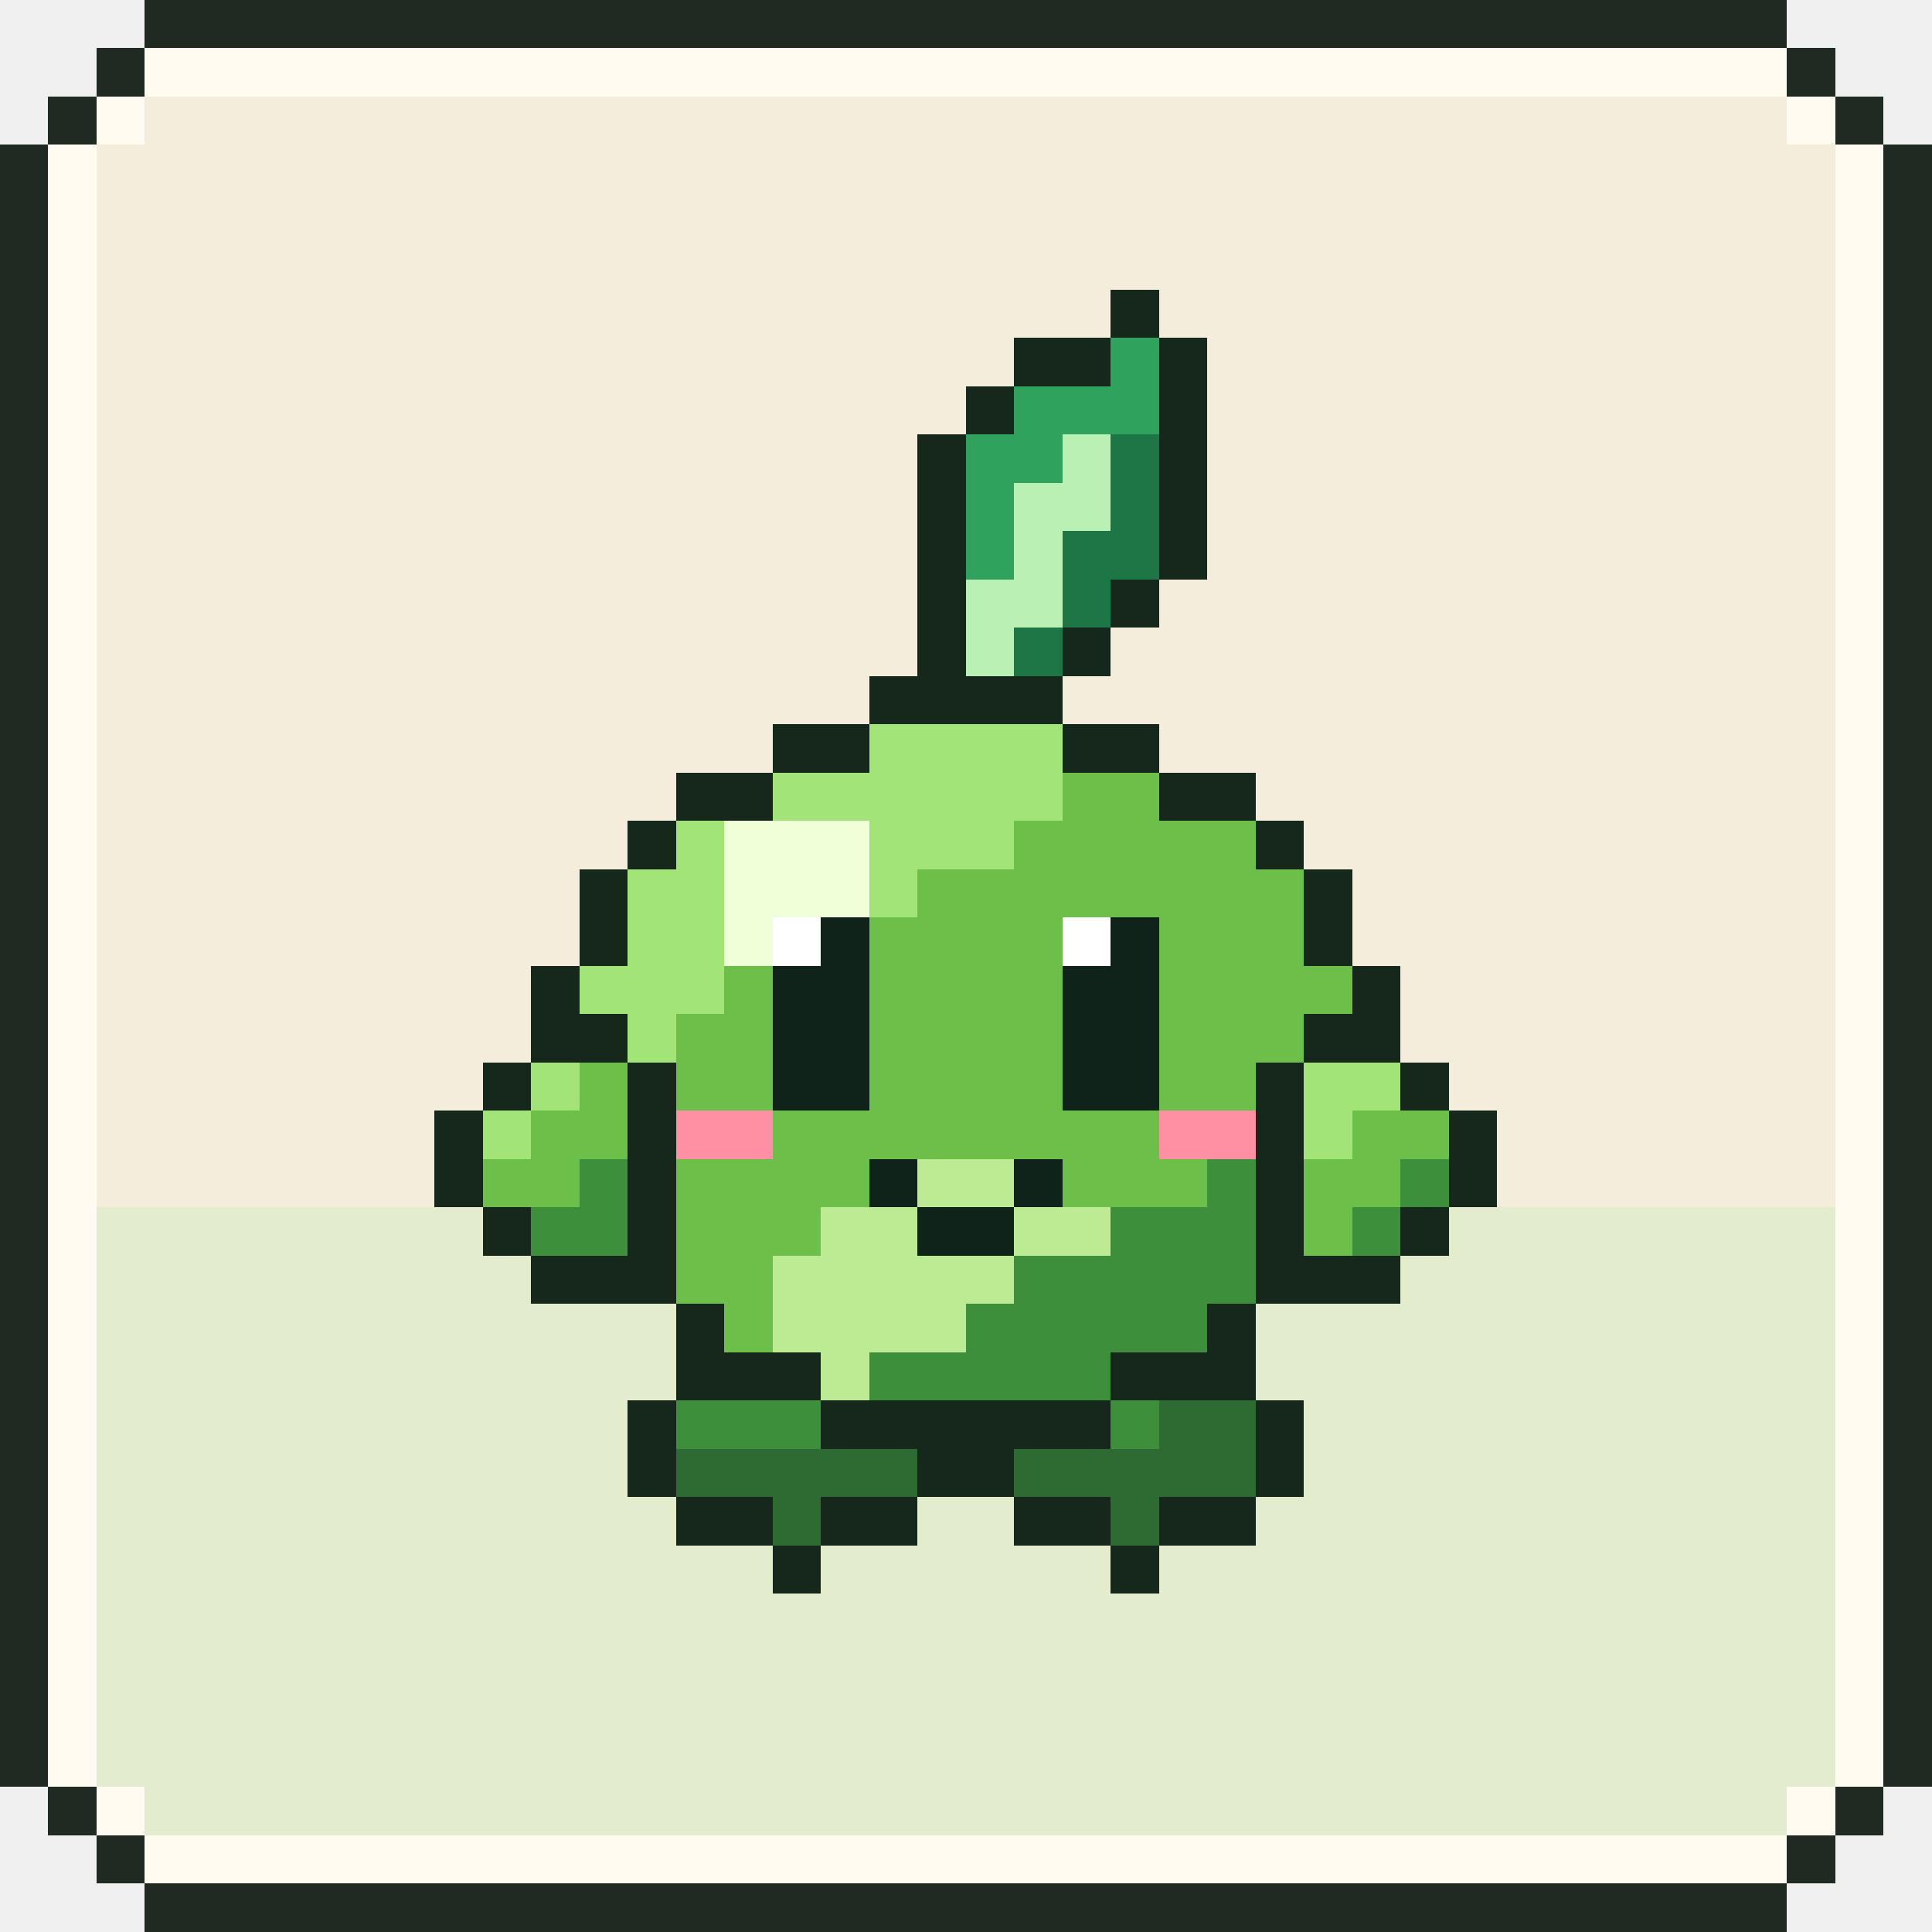
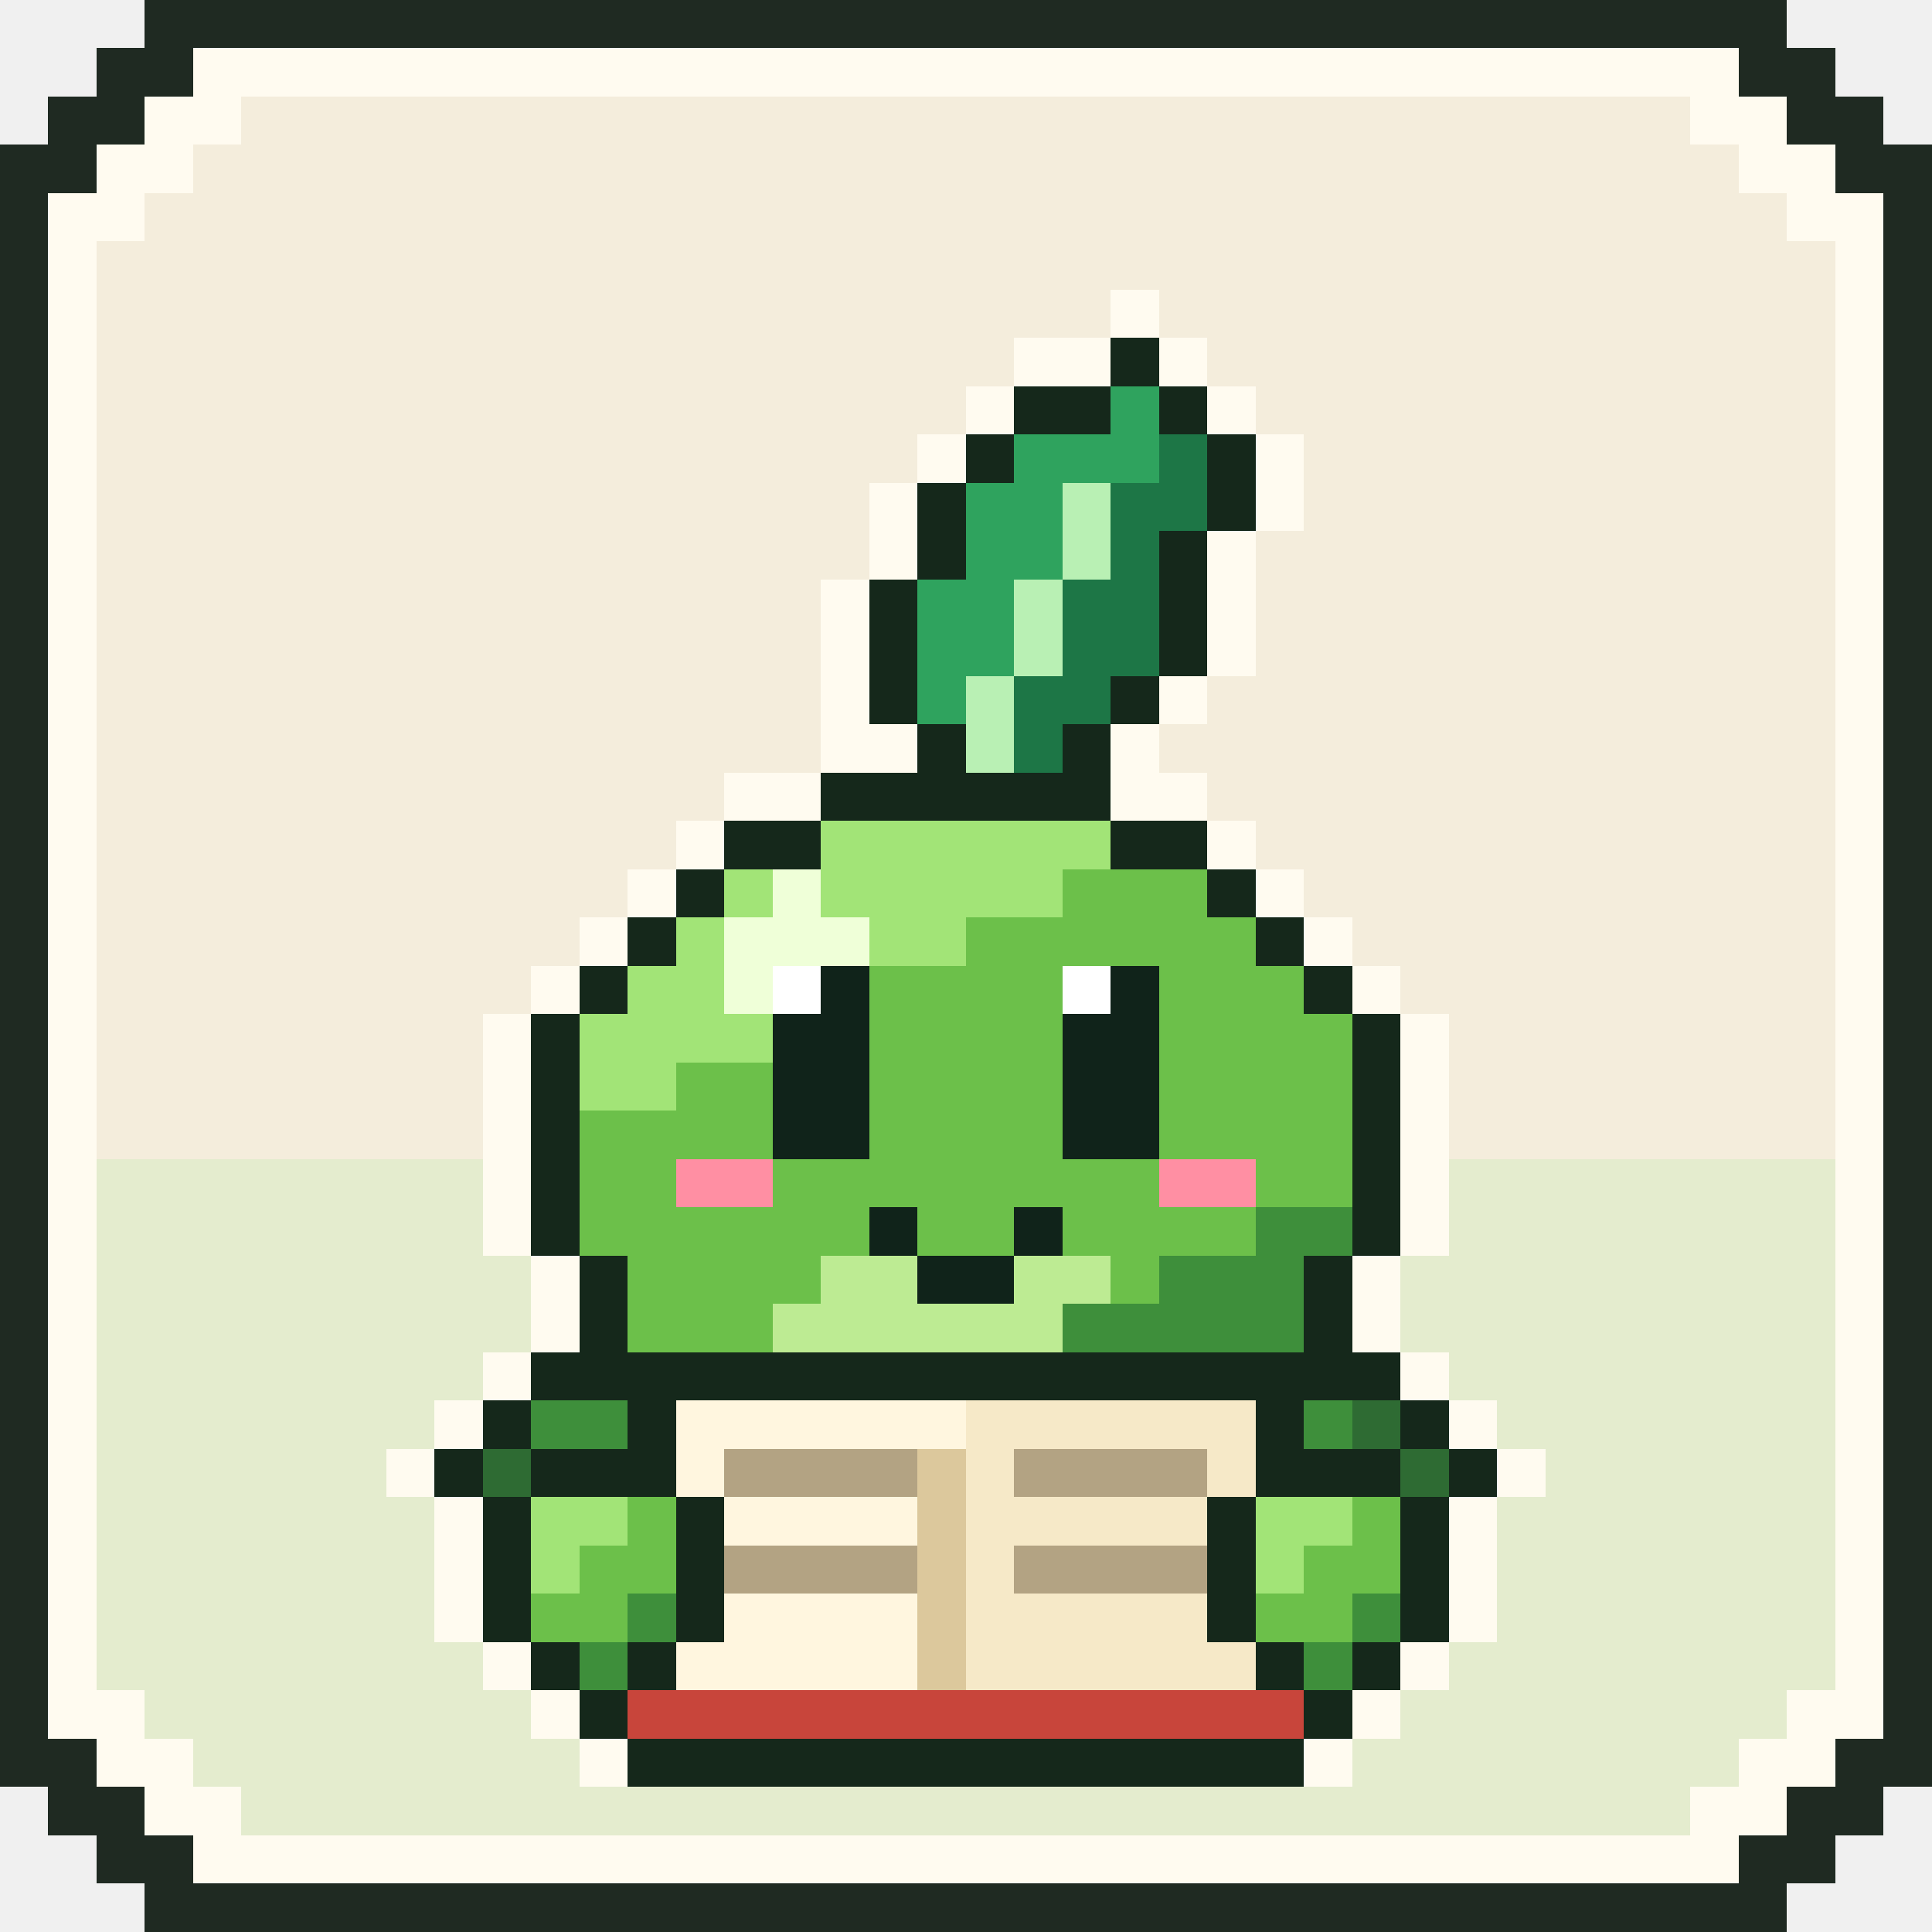
<svg xmlns="http://www.w3.org/2000/svg" viewBox="0 0 40 40" width="320" height="320" shape-rendering="crispEdges">
  <rect x="3" y="0" width="34" height="1" fill="#1F2A22" />
-   <rect x="2" y="1" width="1" height="1" fill="#1F2A22" />
-   <rect x="3" y="1" width="34" height="1" fill="#FFFBF0" />
-   <rect x="37" y="1" width="1" height="1" fill="#1F2A22" />
-   <rect x="1" y="2" width="1" height="1" fill="#1F2A22" />
-   <rect x="2" y="2" width="1" height="1" fill="#FFFBF0" />
-   <rect x="3" y="2" width="34" height="1" fill="#F4EDDC" />
-   <rect x="37" y="2" width="1" height="1" fill="#FFFBF0" />
-   <rect x="38" y="2" width="1" height="1" fill="#1F2A22" />
-   <rect x="0" y="3" width="1" height="1" fill="#1F2A22" />
-   <rect x="1" y="3" width="1" height="1" fill="#FFFBF0" />
-   <rect x="2" y="3" width="36" height="1" fill="#F4EDDC" />
-   <rect x="38" y="3" width="1" height="1" fill="#FFFBF0" />
-   <rect x="39" y="3" width="1" height="1" fill="#1F2A22" />
+   <rect x="2" y="1" width="2" height="1" fill="#1F2A22" />
+   <rect x="4" y="1" width="32" height="1" fill="#FFFBF0" />
+   <rect x="36" y="1" width="2" height="1" fill="#1F2A22" />
+   <rect x="1" y="2" width="2" height="1" fill="#1F2A22" />
+   <rect x="3" y="2" width="2" height="1" fill="#FFFBF0" />
+   <rect x="5" y="2" width="30" height="1" fill="#F4EDDC" />
+   <rect x="35" y="2" width="2" height="1" fill="#FFFBF0" />
+   <rect x="37" y="2" width="2" height="1" fill="#1F2A22" />
+   <rect x="0" y="3" width="2" height="1" fill="#1F2A22" />
+   <rect x="2" y="3" width="2" height="1" fill="#FFFBF0" />
+   <rect x="4" y="3" width="32" height="1" fill="#F4EDDC" />
+   <rect x="36" y="3" width="2" height="1" fill="#FFFBF0" />
+   <rect x="38" y="3" width="2" height="1" fill="#1F2A22" />
  <rect x="0" y="4" width="1" height="1" fill="#1F2A22" />
-   <rect x="1" y="4" width="1" height="1" fill="#FFFBF0" />
-   <rect x="2" y="4" width="36" height="1" fill="#F4EDDC" />
-   <rect x="38" y="4" width="1" height="1" fill="#FFFBF0" />
+   <rect x="1" y="4" width="2" height="1" fill="#FFFBF0" />
+   <rect x="3" y="4" width="34" height="1" fill="#F4EDDC" />
+   <rect x="37" y="4" width="2" height="1" fill="#FFFBF0" />
  <rect x="39" y="4" width="1" height="1" fill="#1F2A22" />
  <rect x="0" y="5" width="1" height="1" fill="#1F2A22" />
  <rect x="1" y="5" width="1" height="1" fill="#FFFBF0" />
  <rect x="2" y="5" width="36" height="1" fill="#F4EDDC" />
  <rect x="38" y="5" width="1" height="1" fill="#FFFBF0" />
  <rect x="39" y="5" width="1" height="1" fill="#1F2A22" />
  <rect x="0" y="6" width="1" height="1" fill="#1F2A22" />
  <rect x="1" y="6" width="1" height="1" fill="#FFFBF0" />
  <rect x="2" y="6" width="21" height="1" fill="#F4EDDC" />
-   <rect x="23" y="6" width="1" height="1" fill="#15281B" />
+   <rect x="23" y="6" width="1" height="1" fill="#FFFBF0" />
  <rect x="24" y="6" width="14" height="1" fill="#F4EDDC" />
  <rect x="38" y="6" width="1" height="1" fill="#FFFBF0" />
  <rect x="39" y="6" width="1" height="1" fill="#1F2A22" />
  <rect x="0" y="7" width="1" height="1" fill="#1F2A22" />
  <rect x="1" y="7" width="1" height="1" fill="#FFFBF0" />
  <rect x="2" y="7" width="19" height="1" fill="#F4EDDC" />
-   <rect x="21" y="7" width="2" height="1" fill="#15281B" />
-   <rect x="23" y="7" width="1" height="1" fill="#2FA35E" />
-   <rect x="24" y="7" width="1" height="1" fill="#15281B" />
+   <rect x="21" y="7" width="2" height="1" fill="#FFFBF0" />
+   <rect x="23" y="7" width="1" height="1" fill="#15281B" />
+   <rect x="24" y="7" width="1" height="1" fill="#FFFBF0" />
  <rect x="25" y="7" width="13" height="1" fill="#F4EDDC" />
  <rect x="38" y="7" width="1" height="1" fill="#FFFBF0" />
  <rect x="39" y="7" width="1" height="1" fill="#1F2A22" />
  <rect x="0" y="8" width="1" height="1" fill="#1F2A22" />
  <rect x="1" y="8" width="1" height="1" fill="#FFFBF0" />
  <rect x="2" y="8" width="18" height="1" fill="#F4EDDC" />
-   <rect x="20" y="8" width="1" height="1" fill="#15281B" />
-   <rect x="21" y="8" width="3" height="1" fill="#2FA35E" />
+   <rect x="20" y="8" width="1" height="1" fill="#FFFBF0" />
+   <rect x="21" y="8" width="2" height="1" fill="#15281B" />
+   <rect x="23" y="8" width="1" height="1" fill="#2FA35E" />
  <rect x="24" y="8" width="1" height="1" fill="#15281B" />
-   <rect x="25" y="8" width="13" height="1" fill="#F4EDDC" />
+   <rect x="25" y="8" width="1" height="1" fill="#FFFBF0" />
+   <rect x="26" y="8" width="12" height="1" fill="#F4EDDC" />
  <rect x="38" y="8" width="1" height="1" fill="#FFFBF0" />
  <rect x="39" y="8" width="1" height="1" fill="#1F2A22" />
  <rect x="0" y="9" width="1" height="1" fill="#1F2A22" />
  <rect x="1" y="9" width="1" height="1" fill="#FFFBF0" />
  <rect x="2" y="9" width="17" height="1" fill="#F4EDDC" />
-   <rect x="19" y="9" width="1" height="1" fill="#15281B" />
-   <rect x="20" y="9" width="2" height="1" fill="#2FA35E" />
-   <rect x="22" y="9" width="1" height="1" fill="#B9F0B4" />
-   <rect x="23" y="9" width="1" height="1" fill="#1D7646" />
-   <rect x="24" y="9" width="1" height="1" fill="#15281B" />
-   <rect x="25" y="9" width="13" height="1" fill="#F4EDDC" />
+   <rect x="19" y="9" width="1" height="1" fill="#FFFBF0" />
+   <rect x="20" y="9" width="1" height="1" fill="#15281B" />
+   <rect x="21" y="9" width="3" height="1" fill="#2FA35E" />
+   <rect x="24" y="9" width="1" height="1" fill="#1D7646" />
+   <rect x="25" y="9" width="1" height="1" fill="#15281B" />
+   <rect x="26" y="9" width="1" height="1" fill="#FFFBF0" />
+   <rect x="27" y="9" width="11" height="1" fill="#F4EDDC" />
  <rect x="38" y="9" width="1" height="1" fill="#FFFBF0" />
  <rect x="39" y="9" width="1" height="1" fill="#1F2A22" />
  <rect x="0" y="10" width="1" height="1" fill="#1F2A22" />
  <rect x="1" y="10" width="1" height="1" fill="#FFFBF0" />
-   <rect x="2" y="10" width="17" height="1" fill="#F4EDDC" />
+   <rect x="2" y="10" width="16" height="1" fill="#F4EDDC" />
+   <rect x="18" y="10" width="1" height="1" fill="#FFFBF0" />
  <rect x="19" y="10" width="1" height="1" fill="#15281B" />
-   <rect x="20" y="10" width="1" height="1" fill="#2FA35E" />
-   <rect x="21" y="10" width="2" height="1" fill="#B9F0B4" />
-   <rect x="23" y="10" width="1" height="1" fill="#1D7646" />
-   <rect x="24" y="10" width="1" height="1" fill="#15281B" />
-   <rect x="25" y="10" width="13" height="1" fill="#F4EDDC" />
+   <rect x="20" y="10" width="2" height="1" fill="#2FA35E" />
+   <rect x="22" y="10" width="1" height="1" fill="#B9F0B4" />
+   <rect x="23" y="10" width="2" height="1" fill="#1D7646" />
+   <rect x="25" y="10" width="1" height="1" fill="#15281B" />
+   <rect x="26" y="10" width="1" height="1" fill="#FFFBF0" />
+   <rect x="27" y="10" width="11" height="1" fill="#F4EDDC" />
  <rect x="38" y="10" width="1" height="1" fill="#FFFBF0" />
  <rect x="39" y="10" width="1" height="1" fill="#1F2A22" />
  <rect x="0" y="11" width="1" height="1" fill="#1F2A22" />
  <rect x="1" y="11" width="1" height="1" fill="#FFFBF0" />
-   <rect x="2" y="11" width="17" height="1" fill="#F4EDDC" />
+   <rect x="2" y="11" width="16" height="1" fill="#F4EDDC" />
+   <rect x="18" y="11" width="1" height="1" fill="#FFFBF0" />
  <rect x="19" y="11" width="1" height="1" fill="#15281B" />
-   <rect x="20" y="11" width="1" height="1" fill="#2FA35E" />
-   <rect x="21" y="11" width="1" height="1" fill="#B9F0B4" />
-   <rect x="22" y="11" width="2" height="1" fill="#1D7646" />
+   <rect x="20" y="11" width="2" height="1" fill="#2FA35E" />
+   <rect x="22" y="11" width="1" height="1" fill="#B9F0B4" />
+   <rect x="23" y="11" width="1" height="1" fill="#1D7646" />
  <rect x="24" y="11" width="1" height="1" fill="#15281B" />
-   <rect x="25" y="11" width="13" height="1" fill="#F4EDDC" />
+   <rect x="25" y="11" width="1" height="1" fill="#FFFBF0" />
+   <rect x="26" y="11" width="12" height="1" fill="#F4EDDC" />
  <rect x="38" y="11" width="1" height="1" fill="#FFFBF0" />
  <rect x="39" y="11" width="1" height="1" fill="#1F2A22" />
  <rect x="0" y="12" width="1" height="1" fill="#1F2A22" />
  <rect x="1" y="12" width="1" height="1" fill="#FFFBF0" />
-   <rect x="2" y="12" width="17" height="1" fill="#F4EDDC" />
-   <rect x="19" y="12" width="1" height="1" fill="#15281B" />
-   <rect x="20" y="12" width="2" height="1" fill="#B9F0B4" />
-   <rect x="22" y="12" width="1" height="1" fill="#1D7646" />
-   <rect x="23" y="12" width="1" height="1" fill="#15281B" />
-   <rect x="24" y="12" width="14" height="1" fill="#F4EDDC" />
+   <rect x="2" y="12" width="15" height="1" fill="#F4EDDC" />
+   <rect x="17" y="12" width="1" height="1" fill="#FFFBF0" />
+   <rect x="18" y="12" width="1" height="1" fill="#15281B" />
+   <rect x="19" y="12" width="2" height="1" fill="#2FA35E" />
+   <rect x="21" y="12" width="1" height="1" fill="#B9F0B4" />
+   <rect x="22" y="12" width="2" height="1" fill="#1D7646" />
+   <rect x="24" y="12" width="1" height="1" fill="#15281B" />
+   <rect x="25" y="12" width="1" height="1" fill="#FFFBF0" />
+   <rect x="26" y="12" width="12" height="1" fill="#F4EDDC" />
  <rect x="38" y="12" width="1" height="1" fill="#FFFBF0" />
  <rect x="39" y="12" width="1" height="1" fill="#1F2A22" />
  <rect x="0" y="13" width="1" height="1" fill="#1F2A22" />
  <rect x="1" y="13" width="1" height="1" fill="#FFFBF0" />
-   <rect x="2" y="13" width="17" height="1" fill="#F4EDDC" />
-   <rect x="19" y="13" width="1" height="1" fill="#15281B" />
-   <rect x="20" y="13" width="1" height="1" fill="#B9F0B4" />
-   <rect x="21" y="13" width="1" height="1" fill="#1D7646" />
-   <rect x="22" y="13" width="1" height="1" fill="#15281B" />
-   <rect x="23" y="13" width="15" height="1" fill="#F4EDDC" />
+   <rect x="2" y="13" width="15" height="1" fill="#F4EDDC" />
+   <rect x="17" y="13" width="1" height="1" fill="#FFFBF0" />
+   <rect x="18" y="13" width="1" height="1" fill="#15281B" />
+   <rect x="19" y="13" width="2" height="1" fill="#2FA35E" />
+   <rect x="21" y="13" width="1" height="1" fill="#B9F0B4" />
+   <rect x="22" y="13" width="2" height="1" fill="#1D7646" />
+   <rect x="24" y="13" width="1" height="1" fill="#15281B" />
+   <rect x="25" y="13" width="1" height="1" fill="#FFFBF0" />
+   <rect x="26" y="13" width="12" height="1" fill="#F4EDDC" />
  <rect x="38" y="13" width="1" height="1" fill="#FFFBF0" />
  <rect x="39" y="13" width="1" height="1" fill="#1F2A22" />
  <rect x="0" y="14" width="1" height="1" fill="#1F2A22" />
  <rect x="1" y="14" width="1" height="1" fill="#FFFBF0" />
-   <rect x="2" y="14" width="16" height="1" fill="#F4EDDC" />
-   <rect x="18" y="14" width="4" height="1" fill="#15281B" />
-   <rect x="22" y="14" width="16" height="1" fill="#F4EDDC" />
+   <rect x="2" y="14" width="15" height="1" fill="#F4EDDC" />
+   <rect x="17" y="14" width="1" height="1" fill="#FFFBF0" />
+   <rect x="18" y="14" width="1" height="1" fill="#15281B" />
+   <rect x="19" y="14" width="1" height="1" fill="#2FA35E" />
+   <rect x="20" y="14" width="1" height="1" fill="#B9F0B4" />
+   <rect x="21" y="14" width="2" height="1" fill="#1D7646" />
+   <rect x="23" y="14" width="1" height="1" fill="#15281B" />
+   <rect x="24" y="14" width="1" height="1" fill="#FFFBF0" />
+   <rect x="25" y="14" width="13" height="1" fill="#F4EDDC" />
  <rect x="38" y="14" width="1" height="1" fill="#FFFBF0" />
  <rect x="39" y="14" width="1" height="1" fill="#1F2A22" />
  <rect x="0" y="15" width="1" height="1" fill="#1F2A22" />
  <rect x="1" y="15" width="1" height="1" fill="#FFFBF0" />
-   <rect x="2" y="15" width="14" height="1" fill="#F4EDDC" />
-   <rect x="16" y="15" width="2" height="1" fill="#15281B" />
-   <rect x="18" y="15" width="4" height="1" fill="#A2E477" />
-   <rect x="22" y="15" width="2" height="1" fill="#15281B" />
+   <rect x="2" y="15" width="15" height="1" fill="#F4EDDC" />
+   <rect x="17" y="15" width="2" height="1" fill="#FFFBF0" />
+   <rect x="19" y="15" width="1" height="1" fill="#15281B" />
+   <rect x="20" y="15" width="1" height="1" fill="#B9F0B4" />
+   <rect x="21" y="15" width="1" height="1" fill="#1D7646" />
+   <rect x="22" y="15" width="1" height="1" fill="#15281B" />
+   <rect x="23" y="15" width="1" height="1" fill="#FFFBF0" />
  <rect x="24" y="15" width="14" height="1" fill="#F4EDDC" />
  <rect x="38" y="15" width="1" height="1" fill="#FFFBF0" />
  <rect x="39" y="15" width="1" height="1" fill="#1F2A22" />
  <rect x="0" y="16" width="1" height="1" fill="#1F2A22" />
  <rect x="1" y="16" width="1" height="1" fill="#FFFBF0" />
-   <rect x="2" y="16" width="12" height="1" fill="#F4EDDC" />
-   <rect x="14" y="16" width="2" height="1" fill="#15281B" />
-   <rect x="16" y="16" width="6" height="1" fill="#A2E477" />
-   <rect x="22" y="16" width="2" height="1" fill="#6CC04A" />
-   <rect x="24" y="16" width="2" height="1" fill="#15281B" />
-   <rect x="26" y="16" width="12" height="1" fill="#F4EDDC" />
+   <rect x="2" y="16" width="13" height="1" fill="#F4EDDC" />
+   <rect x="15" y="16" width="2" height="1" fill="#FFFBF0" />
+   <rect x="17" y="16" width="6" height="1" fill="#15281B" />
+   <rect x="23" y="16" width="2" height="1" fill="#FFFBF0" />
+   <rect x="25" y="16" width="13" height="1" fill="#F4EDDC" />
  <rect x="38" y="16" width="1" height="1" fill="#FFFBF0" />
  <rect x="39" y="16" width="1" height="1" fill="#1F2A22" />
  <rect x="0" y="17" width="1" height="1" fill="#1F2A22" />
  <rect x="1" y="17" width="1" height="1" fill="#FFFBF0" />
-   <rect x="2" y="17" width="11" height="1" fill="#F4EDDC" />
-   <rect x="13" y="17" width="1" height="1" fill="#15281B" />
-   <rect x="14" y="17" width="1" height="1" fill="#A2E477" />
-   <rect x="15" y="17" width="3" height="1" fill="#EFFFD8" />
-   <rect x="18" y="17" width="3" height="1" fill="#A2E477" />
-   <rect x="21" y="17" width="5" height="1" fill="#6CC04A" />
-   <rect x="26" y="17" width="1" height="1" fill="#15281B" />
-   <rect x="27" y="17" width="11" height="1" fill="#F4EDDC" />
+   <rect x="2" y="17" width="12" height="1" fill="#F4EDDC" />
+   <rect x="14" y="17" width="1" height="1" fill="#FFFBF0" />
+   <rect x="15" y="17" width="2" height="1" fill="#15281B" />
+   <rect x="17" y="17" width="6" height="1" fill="#A2E477" />
+   <rect x="23" y="17" width="2" height="1" fill="#15281B" />
+   <rect x="25" y="17" width="1" height="1" fill="#FFFBF0" />
+   <rect x="26" y="17" width="12" height="1" fill="#F4EDDC" />
  <rect x="38" y="17" width="1" height="1" fill="#FFFBF0" />
  <rect x="39" y="17" width="1" height="1" fill="#1F2A22" />
  <rect x="0" y="18" width="1" height="1" fill="#1F2A22" />
  <rect x="1" y="18" width="1" height="1" fill="#FFFBF0" />
-   <rect x="2" y="18" width="10" height="1" fill="#F4EDDC" />
-   <rect x="12" y="18" width="1" height="1" fill="#15281B" />
-   <rect x="13" y="18" width="2" height="1" fill="#A2E477" />
-   <rect x="15" y="18" width="3" height="1" fill="#EFFFD8" />
-   <rect x="18" y="18" width="1" height="1" fill="#A2E477" />
-   <rect x="19" y="18" width="8" height="1" fill="#6CC04A" />
-   <rect x="27" y="18" width="1" height="1" fill="#15281B" />
-   <rect x="28" y="18" width="10" height="1" fill="#F4EDDC" />
+   <rect x="2" y="18" width="11" height="1" fill="#F4EDDC" />
+   <rect x="13" y="18" width="1" height="1" fill="#FFFBF0" />
+   <rect x="14" y="18" width="1" height="1" fill="#15281B" />
+   <rect x="15" y="18" width="1" height="1" fill="#A2E477" />
+   <rect x="16" y="18" width="1" height="1" fill="#EFFFD8" />
+   <rect x="17" y="18" width="5" height="1" fill="#A2E477" />
+   <rect x="22" y="18" width="3" height="1" fill="#6CC04A" />
+   <rect x="25" y="18" width="1" height="1" fill="#15281B" />
+   <rect x="26" y="18" width="1" height="1" fill="#FFFBF0" />
+   <rect x="27" y="18" width="11" height="1" fill="#F4EDDC" />
  <rect x="38" y="18" width="1" height="1" fill="#FFFBF0" />
  <rect x="39" y="18" width="1" height="1" fill="#1F2A22" />
  <rect x="0" y="19" width="1" height="1" fill="#1F2A22" />
  <rect x="1" y="19" width="1" height="1" fill="#FFFBF0" />
  <rect x="2" y="19" width="10" height="1" fill="#F4EDDC" />
-   <rect x="12" y="19" width="1" height="1" fill="#15281B" />
-   <rect x="13" y="19" width="2" height="1" fill="#A2E477" />
-   <rect x="15" y="19" width="1" height="1" fill="#EFFFD8" />
-   <rect x="16" y="19" width="1" height="1" fill="#FFFFFF" />
-   <rect x="17" y="19" width="1" height="1" fill="#10231A" />
-   <rect x="18" y="19" width="4" height="1" fill="#6CC04A" />
-   <rect x="22" y="19" width="1" height="1" fill="#FFFFFF" />
-   <rect x="23" y="19" width="1" height="1" fill="#10231A" />
-   <rect x="24" y="19" width="3" height="1" fill="#6CC04A" />
-   <rect x="27" y="19" width="1" height="1" fill="#15281B" />
+   <rect x="12" y="19" width="1" height="1" fill="#FFFBF0" />
+   <rect x="13" y="19" width="1" height="1" fill="#15281B" />
+   <rect x="14" y="19" width="1" height="1" fill="#A2E477" />
+   <rect x="15" y="19" width="3" height="1" fill="#EFFFD8" />
+   <rect x="18" y="19" width="2" height="1" fill="#A2E477" />
+   <rect x="20" y="19" width="6" height="1" fill="#6CC04A" />
+   <rect x="26" y="19" width="1" height="1" fill="#15281B" />
+   <rect x="27" y="19" width="1" height="1" fill="#FFFBF0" />
  <rect x="28" y="19" width="10" height="1" fill="#F4EDDC" />
  <rect x="38" y="19" width="1" height="1" fill="#FFFBF0" />
  <rect x="39" y="19" width="1" height="1" fill="#1F2A22" />
  <rect x="0" y="20" width="1" height="1" fill="#1F2A22" />
  <rect x="1" y="20" width="1" height="1" fill="#FFFBF0" />
  <rect x="2" y="20" width="9" height="1" fill="#F4EDDC" />
-   <rect x="11" y="20" width="1" height="1" fill="#15281B" />
-   <rect x="12" y="20" width="3" height="1" fill="#A2E477" />
-   <rect x="15" y="20" width="1" height="1" fill="#6CC04A" />
-   <rect x="16" y="20" width="2" height="1" fill="#10231A" />
+   <rect x="11" y="20" width="1" height="1" fill="#FFFBF0" />
+   <rect x="12" y="20" width="1" height="1" fill="#15281B" />
+   <rect x="13" y="20" width="2" height="1" fill="#A2E477" />
+   <rect x="15" y="20" width="1" height="1" fill="#EFFFD8" />
+   <rect x="16" y="20" width="1" height="1" fill="#FFFFFF" />
+   <rect x="17" y="20" width="1" height="1" fill="#10231A" />
  <rect x="18" y="20" width="4" height="1" fill="#6CC04A" />
-   <rect x="22" y="20" width="2" height="1" fill="#10231A" />
-   <rect x="24" y="20" width="4" height="1" fill="#6CC04A" />
-   <rect x="28" y="20" width="1" height="1" fill="#15281B" />
+   <rect x="22" y="20" width="1" height="1" fill="#FFFFFF" />
+   <rect x="23" y="20" width="1" height="1" fill="#10231A" />
+   <rect x="24" y="20" width="3" height="1" fill="#6CC04A" />
+   <rect x="27" y="20" width="1" height="1" fill="#15281B" />
+   <rect x="28" y="20" width="1" height="1" fill="#FFFBF0" />
  <rect x="29" y="20" width="9" height="1" fill="#F4EDDC" />
  <rect x="38" y="20" width="1" height="1" fill="#FFFBF0" />
  <rect x="39" y="20" width="1" height="1" fill="#1F2A22" />
  <rect x="0" y="21" width="1" height="1" fill="#1F2A22" />
  <rect x="1" y="21" width="1" height="1" fill="#FFFBF0" />
-   <rect x="2" y="21" width="9" height="1" fill="#F4EDDC" />
-   <rect x="11" y="21" width="2" height="1" fill="#15281B" />
-   <rect x="13" y="21" width="1" height="1" fill="#A2E477" />
-   <rect x="14" y="21" width="2" height="1" fill="#6CC04A" />
+   <rect x="2" y="21" width="8" height="1" fill="#F4EDDC" />
+   <rect x="10" y="21" width="1" height="1" fill="#FFFBF0" />
+   <rect x="11" y="21" width="1" height="1" fill="#15281B" />
+   <rect x="12" y="21" width="4" height="1" fill="#A2E477" />
  <rect x="16" y="21" width="2" height="1" fill="#10231A" />
  <rect x="18" y="21" width="4" height="1" fill="#6CC04A" />
  <rect x="22" y="21" width="2" height="1" fill="#10231A" />
-   <rect x="24" y="21" width="3" height="1" fill="#6CC04A" />
-   <rect x="27" y="21" width="2" height="1" fill="#15281B" />
-   <rect x="29" y="21" width="9" height="1" fill="#F4EDDC" />
+   <rect x="24" y="21" width="4" height="1" fill="#6CC04A" />
+   <rect x="28" y="21" width="1" height="1" fill="#15281B" />
+   <rect x="29" y="21" width="1" height="1" fill="#FFFBF0" />
+   <rect x="30" y="21" width="8" height="1" fill="#F4EDDC" />
  <rect x="38" y="21" width="1" height="1" fill="#FFFBF0" />
  <rect x="39" y="21" width="1" height="1" fill="#1F2A22" />
  <rect x="0" y="22" width="1" height="1" fill="#1F2A22" />
  <rect x="1" y="22" width="1" height="1" fill="#FFFBF0" />
  <rect x="2" y="22" width="8" height="1" fill="#F4EDDC" />
-   <rect x="10" y="22" width="1" height="1" fill="#15281B" />
-   <rect x="11" y="22" width="1" height="1" fill="#A2E477" />
-   <rect x="12" y="22" width="1" height="1" fill="#6CC04A" />
-   <rect x="13" y="22" width="1" height="1" fill="#15281B" />
+   <rect x="10" y="22" width="1" height="1" fill="#FFFBF0" />
+   <rect x="11" y="22" width="1" height="1" fill="#15281B" />
+   <rect x="12" y="22" width="2" height="1" fill="#A2E477" />
  <rect x="14" y="22" width="2" height="1" fill="#6CC04A" />
  <rect x="16" y="22" width="2" height="1" fill="#10231A" />
  <rect x="18" y="22" width="4" height="1" fill="#6CC04A" />
  <rect x="22" y="22" width="2" height="1" fill="#10231A" />
-   <rect x="24" y="22" width="2" height="1" fill="#6CC04A" />
-   <rect x="26" y="22" width="1" height="1" fill="#15281B" />
-   <rect x="27" y="22" width="2" height="1" fill="#A2E477" />
-   <rect x="29" y="22" width="1" height="1" fill="#15281B" />
+   <rect x="24" y="22" width="4" height="1" fill="#6CC04A" />
+   <rect x="28" y="22" width="1" height="1" fill="#15281B" />
+   <rect x="29" y="22" width="1" height="1" fill="#FFFBF0" />
  <rect x="30" y="22" width="8" height="1" fill="#F4EDDC" />
  <rect x="38" y="22" width="1" height="1" fill="#FFFBF0" />
  <rect x="39" y="22" width="1" height="1" fill="#1F2A22" />
  <rect x="0" y="23" width="1" height="1" fill="#1F2A22" />
  <rect x="1" y="23" width="1" height="1" fill="#FFFBF0" />
-   <rect x="2" y="23" width="7" height="1" fill="#F4EDDC" />
-   <rect x="9" y="23" width="1" height="1" fill="#15281B" />
-   <rect x="10" y="23" width="1" height="1" fill="#A2E477" />
-   <rect x="11" y="23" width="2" height="1" fill="#6CC04A" />
-   <rect x="13" y="23" width="1" height="1" fill="#15281B" />
-   <rect x="14" y="23" width="2" height="1" fill="#FF8FA3" />
-   <rect x="16" y="23" width="8" height="1" fill="#6CC04A" />
-   <rect x="24" y="23" width="2" height="1" fill="#FF8FA3" />
-   <rect x="26" y="23" width="1" height="1" fill="#15281B" />
-   <rect x="27" y="23" width="1" height="1" fill="#A2E477" />
-   <rect x="28" y="23" width="2" height="1" fill="#6CC04A" />
-   <rect x="30" y="23" width="1" height="1" fill="#15281B" />
-   <rect x="31" y="23" width="7" height="1" fill="#F4EDDC" />
+   <rect x="2" y="23" width="8" height="1" fill="#F4EDDC" />
+   <rect x="10" y="23" width="1" height="1" fill="#FFFBF0" />
+   <rect x="11" y="23" width="1" height="1" fill="#15281B" />
+   <rect x="12" y="23" width="4" height="1" fill="#6CC04A" />
+   <rect x="16" y="23" width="2" height="1" fill="#10231A" />
+   <rect x="18" y="23" width="4" height="1" fill="#6CC04A" />
+   <rect x="22" y="23" width="2" height="1" fill="#10231A" />
+   <rect x="24" y="23" width="4" height="1" fill="#6CC04A" />
+   <rect x="28" y="23" width="1" height="1" fill="#15281B" />
+   <rect x="29" y="23" width="1" height="1" fill="#FFFBF0" />
+   <rect x="30" y="23" width="8" height="1" fill="#F4EDDC" />
  <rect x="38" y="23" width="1" height="1" fill="#FFFBF0" />
  <rect x="39" y="23" width="1" height="1" fill="#1F2A22" />
  <rect x="0" y="24" width="1" height="1" fill="#1F2A22" />
  <rect x="1" y="24" width="1" height="1" fill="#FFFBF0" />
-   <rect x="2" y="24" width="7" height="1" fill="#F4EDDC" />
-   <rect x="9" y="24" width="1" height="1" fill="#15281B" />
-   <rect x="10" y="24" width="2" height="1" fill="#6CC04A" />
-   <rect x="12" y="24" width="1" height="1" fill="#3E8F3B" />
-   <rect x="13" y="24" width="1" height="1" fill="#15281B" />
-   <rect x="14" y="24" width="4" height="1" fill="#6CC04A" />
-   <rect x="18" y="24" width="1" height="1" fill="#10231A" />
-   <rect x="19" y="24" width="2" height="1" fill="#BDEB93" />
-   <rect x="21" y="24" width="1" height="1" fill="#10231A" />
-   <rect x="22" y="24" width="3" height="1" fill="#6CC04A" />
-   <rect x="25" y="24" width="1" height="1" fill="#3E8F3B" />
-   <rect x="26" y="24" width="1" height="1" fill="#15281B" />
-   <rect x="27" y="24" width="2" height="1" fill="#6CC04A" />
-   <rect x="29" y="24" width="1" height="1" fill="#3E8F3B" />
-   <rect x="30" y="24" width="1" height="1" fill="#15281B" />
-   <rect x="31" y="24" width="7" height="1" fill="#F4EDDC" />
+   <rect x="2" y="24" width="8" height="1" fill="#E4ECCE" />
+   <rect x="10" y="24" width="1" height="1" fill="#FFFBF0" />
+   <rect x="11" y="24" width="1" height="1" fill="#15281B" />
+   <rect x="12" y="24" width="2" height="1" fill="#6CC04A" />
+   <rect x="14" y="24" width="2" height="1" fill="#FF8FA3" />
+   <rect x="16" y="24" width="8" height="1" fill="#6CC04A" />
+   <rect x="24" y="24" width="2" height="1" fill="#FF8FA3" />
+   <rect x="26" y="24" width="2" height="1" fill="#6CC04A" />
+   <rect x="28" y="24" width="1" height="1" fill="#15281B" />
+   <rect x="29" y="24" width="1" height="1" fill="#FFFBF0" />
+   <rect x="30" y="24" width="8" height="1" fill="#E4ECCE" />
  <rect x="38" y="24" width="1" height="1" fill="#FFFBF0" />
  <rect x="39" y="24" width="1" height="1" fill="#1F2A22" />
  <rect x="0" y="25" width="1" height="1" fill="#1F2A22" />
  <rect x="1" y="25" width="1" height="1" fill="#FFFBF0" />
  <rect x="2" y="25" width="8" height="1" fill="#E4ECCE" />
-   <rect x="10" y="25" width="1" height="1" fill="#15281B" />
-   <rect x="11" y="25" width="2" height="1" fill="#3E8F3B" />
-   <rect x="13" y="25" width="1" height="1" fill="#15281B" />
-   <rect x="14" y="25" width="3" height="1" fill="#6CC04A" />
-   <rect x="17" y="25" width="2" height="1" fill="#BDEB93" />
-   <rect x="19" y="25" width="2" height="1" fill="#10231A" />
-   <rect x="21" y="25" width="2" height="1" fill="#BDEB93" />
-   <rect x="23" y="25" width="3" height="1" fill="#3E8F3B" />
-   <rect x="26" y="25" width="1" height="1" fill="#15281B" />
-   <rect x="27" y="25" width="1" height="1" fill="#6CC04A" />
-   <rect x="28" y="25" width="1" height="1" fill="#3E8F3B" />
-   <rect x="29" y="25" width="1" height="1" fill="#15281B" />
+   <rect x="10" y="25" width="1" height="1" fill="#FFFBF0" />
+   <rect x="11" y="25" width="1" height="1" fill="#15281B" />
+   <rect x="12" y="25" width="6" height="1" fill="#6CC04A" />
+   <rect x="18" y="25" width="1" height="1" fill="#10231A" />
+   <rect x="19" y="25" width="2" height="1" fill="#6CC04A" />
+   <rect x="21" y="25" width="1" height="1" fill="#10231A" />
+   <rect x="22" y="25" width="4" height="1" fill="#6CC04A" />
+   <rect x="26" y="25" width="2" height="1" fill="#3E8F3B" />
+   <rect x="28" y="25" width="1" height="1" fill="#15281B" />
+   <rect x="29" y="25" width="1" height="1" fill="#FFFBF0" />
  <rect x="30" y="25" width="8" height="1" fill="#E4ECCE" />
  <rect x="38" y="25" width="1" height="1" fill="#FFFBF0" />
  <rect x="39" y="25" width="1" height="1" fill="#1F2A22" />
  <rect x="0" y="26" width="1" height="1" fill="#1F2A22" />
  <rect x="1" y="26" width="1" height="1" fill="#FFFBF0" />
  <rect x="2" y="26" width="9" height="1" fill="#E4ECCE" />
-   <rect x="11" y="26" width="3" height="1" fill="#15281B" />
-   <rect x="14" y="26" width="2" height="1" fill="#6CC04A" />
-   <rect x="16" y="26" width="5" height="1" fill="#BDEB93" />
-   <rect x="21" y="26" width="5" height="1" fill="#3E8F3B" />
-   <rect x="26" y="26" width="3" height="1" fill="#15281B" />
+   <rect x="11" y="26" width="1" height="1" fill="#FFFBF0" />
+   <rect x="12" y="26" width="1" height="1" fill="#15281B" />
+   <rect x="13" y="26" width="4" height="1" fill="#6CC04A" />
+   <rect x="17" y="26" width="2" height="1" fill="#BDEB93" />
+   <rect x="19" y="26" width="2" height="1" fill="#10231A" />
+   <rect x="21" y="26" width="2" height="1" fill="#BDEB93" />
+   <rect x="23" y="26" width="1" height="1" fill="#6CC04A" />
+   <rect x="24" y="26" width="3" height="1" fill="#3E8F3B" />
+   <rect x="27" y="26" width="1" height="1" fill="#15281B" />
+   <rect x="28" y="26" width="1" height="1" fill="#FFFBF0" />
  <rect x="29" y="26" width="9" height="1" fill="#E4ECCE" />
  <rect x="38" y="26" width="1" height="1" fill="#FFFBF0" />
  <rect x="39" y="26" width="1" height="1" fill="#1F2A22" />
  <rect x="0" y="27" width="1" height="1" fill="#1F2A22" />
  <rect x="1" y="27" width="1" height="1" fill="#FFFBF0" />
-   <rect x="2" y="27" width="12" height="1" fill="#E4ECCE" />
-   <rect x="14" y="27" width="1" height="1" fill="#15281B" />
-   <rect x="15" y="27" width="1" height="1" fill="#6CC04A" />
-   <rect x="16" y="27" width="4" height="1" fill="#BDEB93" />
-   <rect x="20" y="27" width="5" height="1" fill="#3E8F3B" />
-   <rect x="25" y="27" width="1" height="1" fill="#15281B" />
-   <rect x="26" y="27" width="12" height="1" fill="#E4ECCE" />
+   <rect x="2" y="27" width="9" height="1" fill="#E4ECCE" />
+   <rect x="11" y="27" width="1" height="1" fill="#FFFBF0" />
+   <rect x="12" y="27" width="1" height="1" fill="#15281B" />
+   <rect x="13" y="27" width="3" height="1" fill="#6CC04A" />
+   <rect x="16" y="27" width="6" height="1" fill="#BDEB93" />
+   <rect x="22" y="27" width="5" height="1" fill="#3E8F3B" />
+   <rect x="27" y="27" width="1" height="1" fill="#15281B" />
+   <rect x="28" y="27" width="1" height="1" fill="#FFFBF0" />
+   <rect x="29" y="27" width="9" height="1" fill="#E4ECCE" />
  <rect x="38" y="27" width="1" height="1" fill="#FFFBF0" />
  <rect x="39" y="27" width="1" height="1" fill="#1F2A22" />
  <rect x="0" y="28" width="1" height="1" fill="#1F2A22" />
  <rect x="1" y="28" width="1" height="1" fill="#FFFBF0" />
-   <rect x="2" y="28" width="12" height="1" fill="#E4ECCE" />
-   <rect x="14" y="28" width="3" height="1" fill="#15281B" />
-   <rect x="17" y="28" width="1" height="1" fill="#BDEB93" />
-   <rect x="18" y="28" width="5" height="1" fill="#3E8F3B" />
-   <rect x="23" y="28" width="3" height="1" fill="#15281B" />
-   <rect x="26" y="28" width="12" height="1" fill="#E4ECCE" />
+   <rect x="2" y="28" width="8" height="1" fill="#E4ECCE" />
+   <rect x="10" y="28" width="1" height="1" fill="#FFFBF0" />
+   <rect x="11" y="28" width="18" height="1" fill="#15281B" />
+   <rect x="29" y="28" width="1" height="1" fill="#FFFBF0" />
+   <rect x="30" y="28" width="8" height="1" fill="#E4ECCE" />
  <rect x="38" y="28" width="1" height="1" fill="#FFFBF0" />
  <rect x="39" y="28" width="1" height="1" fill="#1F2A22" />
  <rect x="0" y="29" width="1" height="1" fill="#1F2A22" />
  <rect x="1" y="29" width="1" height="1" fill="#FFFBF0" />
-   <rect x="2" y="29" width="11" height="1" fill="#E4ECCE" />
+   <rect x="2" y="29" width="7" height="1" fill="#E4ECCE" />
+   <rect x="9" y="29" width="1" height="1" fill="#FFFBF0" />
+   <rect x="10" y="29" width="1" height="1" fill="#15281B" />
+   <rect x="11" y="29" width="2" height="1" fill="#3E8F3B" />
  <rect x="13" y="29" width="1" height="1" fill="#15281B" />
-   <rect x="14" y="29" width="3" height="1" fill="#3E8F3B" />
-   <rect x="17" y="29" width="6" height="1" fill="#15281B" />
-   <rect x="23" y="29" width="1" height="1" fill="#3E8F3B" />
-   <rect x="24" y="29" width="2" height="1" fill="#2E6B33" />
+   <rect x="14" y="29" width="6" height="1" fill="#FFF6DF" />
+   <rect x="20" y="29" width="6" height="1" fill="#F6E9C8" />
  <rect x="26" y="29" width="1" height="1" fill="#15281B" />
-   <rect x="27" y="29" width="11" height="1" fill="#E4ECCE" />
+   <rect x="27" y="29" width="1" height="1" fill="#3E8F3B" />
+   <rect x="28" y="29" width="1" height="1" fill="#2E6B33" />
+   <rect x="29" y="29" width="1" height="1" fill="#15281B" />
+   <rect x="30" y="29" width="1" height="1" fill="#FFFBF0" />
+   <rect x="31" y="29" width="7" height="1" fill="#E4ECCE" />
  <rect x="38" y="29" width="1" height="1" fill="#FFFBF0" />
  <rect x="39" y="29" width="1" height="1" fill="#1F2A22" />
  <rect x="0" y="30" width="1" height="1" fill="#1F2A22" />
  <rect x="1" y="30" width="1" height="1" fill="#FFFBF0" />
-   <rect x="2" y="30" width="11" height="1" fill="#E4ECCE" />
-   <rect x="13" y="30" width="1" height="1" fill="#15281B" />
-   <rect x="14" y="30" width="5" height="1" fill="#2E6B33" />
-   <rect x="19" y="30" width="2" height="1" fill="#15281B" />
-   <rect x="21" y="30" width="5" height="1" fill="#2E6B33" />
-   <rect x="26" y="30" width="1" height="1" fill="#15281B" />
-   <rect x="27" y="30" width="11" height="1" fill="#E4ECCE" />
+   <rect x="2" y="30" width="6" height="1" fill="#E4ECCE" />
+   <rect x="8" y="30" width="1" height="1" fill="#FFFBF0" />
+   <rect x="9" y="30" width="1" height="1" fill="#15281B" />
+   <rect x="10" y="30" width="1" height="1" fill="#2E6B33" />
+   <rect x="11" y="30" width="3" height="1" fill="#15281B" />
+   <rect x="14" y="30" width="1" height="1" fill="#FFF6DF" />
+   <rect x="15" y="30" width="4" height="1" fill="#B3A383" />
+   <rect x="19" y="30" width="1" height="1" fill="#DCC89C" />
+   <rect x="20" y="30" width="1" height="1" fill="#F6E9C8" />
+   <rect x="21" y="30" width="4" height="1" fill="#B3A383" />
+   <rect x="25" y="30" width="1" height="1" fill="#F6E9C8" />
+   <rect x="26" y="30" width="3" height="1" fill="#15281B" />
+   <rect x="29" y="30" width="1" height="1" fill="#2E6B33" />
+   <rect x="30" y="30" width="1" height="1" fill="#15281B" />
+   <rect x="31" y="30" width="1" height="1" fill="#FFFBF0" />
+   <rect x="32" y="30" width="6" height="1" fill="#E4ECCE" />
  <rect x="38" y="30" width="1" height="1" fill="#FFFBF0" />
  <rect x="39" y="30" width="1" height="1" fill="#1F2A22" />
  <rect x="0" y="31" width="1" height="1" fill="#1F2A22" />
  <rect x="1" y="31" width="1" height="1" fill="#FFFBF0" />
-   <rect x="2" y="31" width="12" height="1" fill="#E4ECCE" />
-   <rect x="14" y="31" width="2" height="1" fill="#15281B" />
-   <rect x="16" y="31" width="1" height="1" fill="#2E6B33" />
-   <rect x="17" y="31" width="2" height="1" fill="#15281B" />
-   <rect x="19" y="31" width="2" height="1" fill="#E4ECCE" />
-   <rect x="21" y="31" width="2" height="1" fill="#15281B" />
-   <rect x="23" y="31" width="1" height="1" fill="#2E6B33" />
-   <rect x="24" y="31" width="2" height="1" fill="#15281B" />
-   <rect x="26" y="31" width="12" height="1" fill="#E4ECCE" />
+   <rect x="2" y="31" width="7" height="1" fill="#E4ECCE" />
+   <rect x="9" y="31" width="1" height="1" fill="#FFFBF0" />
+   <rect x="10" y="31" width="1" height="1" fill="#15281B" />
+   <rect x="11" y="31" width="2" height="1" fill="#A2E477" />
+   <rect x="13" y="31" width="1" height="1" fill="#6CC04A" />
+   <rect x="14" y="31" width="1" height="1" fill="#15281B" />
+   <rect x="15" y="31" width="4" height="1" fill="#FFF6DF" />
+   <rect x="19" y="31" width="1" height="1" fill="#DCC89C" />
+   <rect x="20" y="31" width="5" height="1" fill="#F6E9C8" />
+   <rect x="25" y="31" width="1" height="1" fill="#15281B" />
+   <rect x="26" y="31" width="2" height="1" fill="#A2E477" />
+   <rect x="28" y="31" width="1" height="1" fill="#6CC04A" />
+   <rect x="29" y="31" width="1" height="1" fill="#15281B" />
+   <rect x="30" y="31" width="1" height="1" fill="#FFFBF0" />
+   <rect x="31" y="31" width="7" height="1" fill="#E4ECCE" />
  <rect x="38" y="31" width="1" height="1" fill="#FFFBF0" />
  <rect x="39" y="31" width="1" height="1" fill="#1F2A22" />
  <rect x="0" y="32" width="1" height="1" fill="#1F2A22" />
  <rect x="1" y="32" width="1" height="1" fill="#FFFBF0" />
-   <rect x="2" y="32" width="14" height="1" fill="#E4ECCE" />
-   <rect x="16" y="32" width="1" height="1" fill="#15281B" />
-   <rect x="17" y="32" width="6" height="1" fill="#E4ECCE" />
-   <rect x="23" y="32" width="1" height="1" fill="#15281B" />
-   <rect x="24" y="32" width="14" height="1" fill="#E4ECCE" />
+   <rect x="2" y="32" width="7" height="1" fill="#E4ECCE" />
+   <rect x="9" y="32" width="1" height="1" fill="#FFFBF0" />
+   <rect x="10" y="32" width="1" height="1" fill="#15281B" />
+   <rect x="11" y="32" width="1" height="1" fill="#A2E477" />
+   <rect x="12" y="32" width="2" height="1" fill="#6CC04A" />
+   <rect x="14" y="32" width="1" height="1" fill="#15281B" />
+   <rect x="15" y="32" width="4" height="1" fill="#B3A383" />
+   <rect x="19" y="32" width="1" height="1" fill="#DCC89C" />
+   <rect x="20" y="32" width="1" height="1" fill="#F6E9C8" />
+   <rect x="21" y="32" width="4" height="1" fill="#B3A383" />
+   <rect x="25" y="32" width="1" height="1" fill="#15281B" />
+   <rect x="26" y="32" width="1" height="1" fill="#A2E477" />
+   <rect x="27" y="32" width="2" height="1" fill="#6CC04A" />
+   <rect x="29" y="32" width="1" height="1" fill="#15281B" />
+   <rect x="30" y="32" width="1" height="1" fill="#FFFBF0" />
+   <rect x="31" y="32" width="7" height="1" fill="#E4ECCE" />
  <rect x="38" y="32" width="1" height="1" fill="#FFFBF0" />
  <rect x="39" y="32" width="1" height="1" fill="#1F2A22" />
  <rect x="0" y="33" width="1" height="1" fill="#1F2A22" />
  <rect x="1" y="33" width="1" height="1" fill="#FFFBF0" />
-   <rect x="2" y="33" width="36" height="1" fill="#E4ECCE" />
+   <rect x="2" y="33" width="7" height="1" fill="#E4ECCE" />
+   <rect x="9" y="33" width="1" height="1" fill="#FFFBF0" />
+   <rect x="10" y="33" width="1" height="1" fill="#15281B" />
+   <rect x="11" y="33" width="2" height="1" fill="#6CC04A" />
+   <rect x="13" y="33" width="1" height="1" fill="#3E8F3B" />
+   <rect x="14" y="33" width="1" height="1" fill="#15281B" />
+   <rect x="15" y="33" width="4" height="1" fill="#FFF6DF" />
+   <rect x="19" y="33" width="1" height="1" fill="#DCC89C" />
+   <rect x="20" y="33" width="5" height="1" fill="#F6E9C8" />
+   <rect x="25" y="33" width="1" height="1" fill="#15281B" />
+   <rect x="26" y="33" width="2" height="1" fill="#6CC04A" />
+   <rect x="28" y="33" width="1" height="1" fill="#3E8F3B" />
+   <rect x="29" y="33" width="1" height="1" fill="#15281B" />
+   <rect x="30" y="33" width="1" height="1" fill="#FFFBF0" />
+   <rect x="31" y="33" width="7" height="1" fill="#E4ECCE" />
  <rect x="38" y="33" width="1" height="1" fill="#FFFBF0" />
  <rect x="39" y="33" width="1" height="1" fill="#1F2A22" />
  <rect x="0" y="34" width="1" height="1" fill="#1F2A22" />
  <rect x="1" y="34" width="1" height="1" fill="#FFFBF0" />
-   <rect x="2" y="34" width="36" height="1" fill="#E4ECCE" />
+   <rect x="2" y="34" width="8" height="1" fill="#E4ECCE" />
+   <rect x="10" y="34" width="1" height="1" fill="#FFFBF0" />
+   <rect x="11" y="34" width="1" height="1" fill="#15281B" />
+   <rect x="12" y="34" width="1" height="1" fill="#3E8F3B" />
+   <rect x="13" y="34" width="1" height="1" fill="#15281B" />
+   <rect x="14" y="34" width="5" height="1" fill="#FFF6DF" />
+   <rect x="19" y="34" width="1" height="1" fill="#DCC89C" />
+   <rect x="20" y="34" width="6" height="1" fill="#F6E9C8" />
+   <rect x="26" y="34" width="1" height="1" fill="#15281B" />
+   <rect x="27" y="34" width="1" height="1" fill="#3E8F3B" />
+   <rect x="28" y="34" width="1" height="1" fill="#15281B" />
+   <rect x="29" y="34" width="1" height="1" fill="#FFFBF0" />
+   <rect x="30" y="34" width="8" height="1" fill="#E4ECCE" />
  <rect x="38" y="34" width="1" height="1" fill="#FFFBF0" />
  <rect x="39" y="34" width="1" height="1" fill="#1F2A22" />
  <rect x="0" y="35" width="1" height="1" fill="#1F2A22" />
-   <rect x="1" y="35" width="1" height="1" fill="#FFFBF0" />
-   <rect x="2" y="35" width="36" height="1" fill="#E4ECCE" />
-   <rect x="38" y="35" width="1" height="1" fill="#FFFBF0" />
+   <rect x="1" y="35" width="2" height="1" fill="#FFFBF0" />
+   <rect x="3" y="35" width="8" height="1" fill="#E4ECCE" />
+   <rect x="11" y="35" width="1" height="1" fill="#FFFBF0" />
+   <rect x="12" y="35" width="1" height="1" fill="#15281B" />
+   <rect x="13" y="35" width="14" height="1" fill="#C8453B" />
+   <rect x="27" y="35" width="1" height="1" fill="#15281B" />
+   <rect x="28" y="35" width="1" height="1" fill="#FFFBF0" />
+   <rect x="29" y="35" width="8" height="1" fill="#E4ECCE" />
+   <rect x="37" y="35" width="2" height="1" fill="#FFFBF0" />
  <rect x="39" y="35" width="1" height="1" fill="#1F2A22" />
-   <rect x="0" y="36" width="1" height="1" fill="#1F2A22" />
-   <rect x="1" y="36" width="1" height="1" fill="#FFFBF0" />
-   <rect x="2" y="36" width="36" height="1" fill="#E4ECCE" />
-   <rect x="38" y="36" width="1" height="1" fill="#FFFBF0" />
-   <rect x="39" y="36" width="1" height="1" fill="#1F2A22" />
-   <rect x="1" y="37" width="1" height="1" fill="#1F2A22" />
-   <rect x="2" y="37" width="1" height="1" fill="#FFFBF0" />
-   <rect x="3" y="37" width="34" height="1" fill="#E4ECCE" />
-   <rect x="37" y="37" width="1" height="1" fill="#FFFBF0" />
-   <rect x="38" y="37" width="1" height="1" fill="#1F2A22" />
-   <rect x="2" y="38" width="1" height="1" fill="#1F2A22" />
-   <rect x="3" y="38" width="34" height="1" fill="#FFFBF0" />
-   <rect x="37" y="38" width="1" height="1" fill="#1F2A22" />
+   <rect x="0" y="36" width="2" height="1" fill="#1F2A22" />
+   <rect x="2" y="36" width="2" height="1" fill="#FFFBF0" />
+   <rect x="4" y="36" width="8" height="1" fill="#E4ECCE" />
+   <rect x="12" y="36" width="1" height="1" fill="#FFFBF0" />
+   <rect x="13" y="36" width="14" height="1" fill="#15281B" />
+   <rect x="27" y="36" width="1" height="1" fill="#FFFBF0" />
+   <rect x="28" y="36" width="8" height="1" fill="#E4ECCE" />
+   <rect x="36" y="36" width="2" height="1" fill="#FFFBF0" />
+   <rect x="38" y="36" width="2" height="1" fill="#1F2A22" />
+   <rect x="1" y="37" width="2" height="1" fill="#1F2A22" />
+   <rect x="3" y="37" width="2" height="1" fill="#FFFBF0" />
+   <rect x="5" y="37" width="30" height="1" fill="#E4ECCE" />
+   <rect x="35" y="37" width="2" height="1" fill="#FFFBF0" />
+   <rect x="37" y="37" width="2" height="1" fill="#1F2A22" />
+   <rect x="2" y="38" width="2" height="1" fill="#1F2A22" />
+   <rect x="4" y="38" width="32" height="1" fill="#FFFBF0" />
+   <rect x="36" y="38" width="2" height="1" fill="#1F2A22" />
  <rect x="3" y="39" width="34" height="1" fill="#1F2A22" />
</svg>
